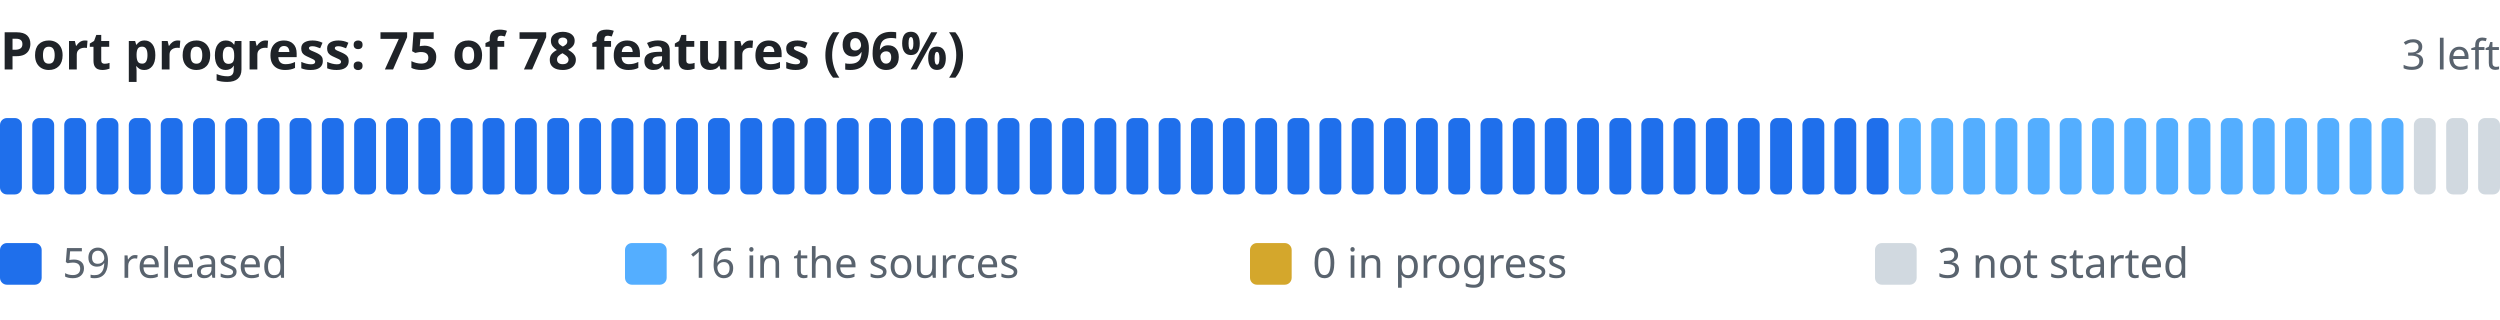
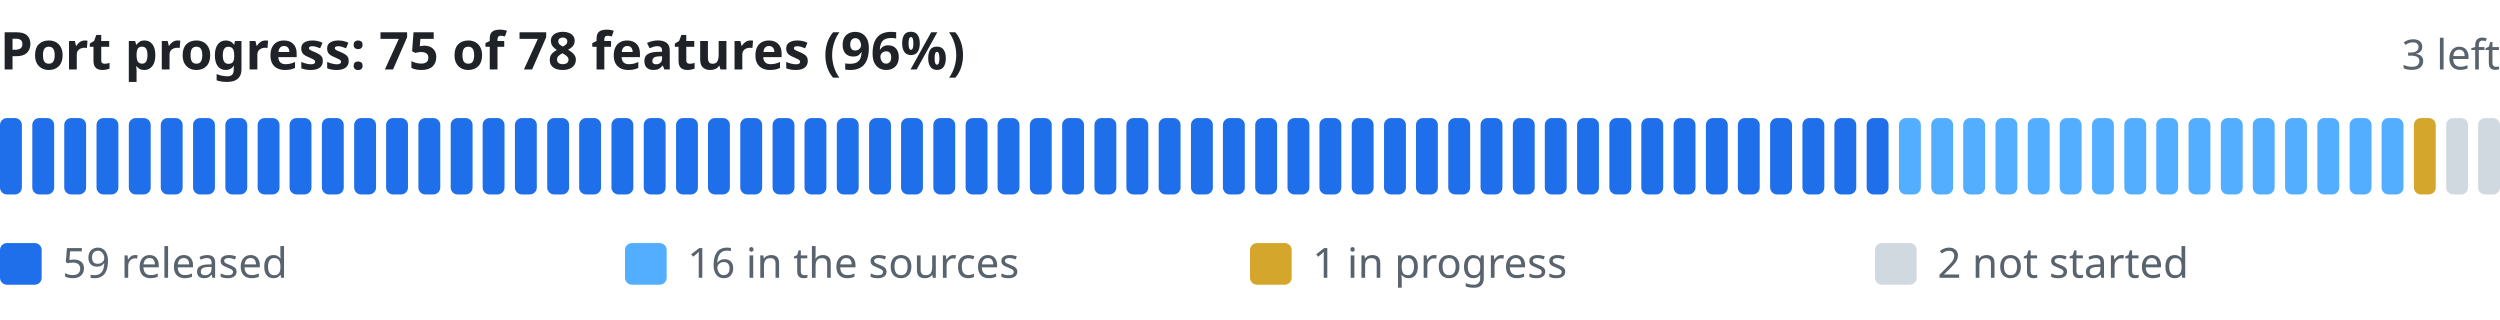
<svg xmlns="http://www.w3.org/2000/svg" width="720" height="92" viewBox="0 0 720 92" role="img" aria-label="75 of 78 features done, 3 left">
  <style>
text { font-family: -apple-system, "Segoe UI", "Noto Sans", Helvetica, Arial, sans-serif; fill: #1f2328; }
.title { font-size: 15px; font-weight: 600; }
.small { font-size: 12px; fill: #59636e; }
.released { fill: #1f6feb; }
.sources { fill: #54aeff; }
.doing { fill: #d4a72c; }
.left { fill: #d1d9e0; }
@media (prefers-color-scheme: dark) {
  text { fill: #f0f6fc; }
  .small { fill: #9198a1; }
  .released { fill: #4493f8; }
  .sources { fill: #1f4f8f; }
  .doing { fill: #bb8009; }
  .left { fill: #3d444d; }
}
</style>
  <text class="title" x="0" y="20">Port progress: 75 of 78 features (96%)</text>
  <text class="small" x="720" y="20" text-anchor="end">3 left</text>
  <rect class="released" x="0.0" y="34" width="6.3" height="22" rx="2" />
  <rect class="released" x="9.3" y="34" width="6.3" height="22" rx="2" />
  <rect class="released" x="18.5" y="34" width="6.3" height="22" rx="2" />
  <rect class="released" x="27.8" y="34" width="6.3" height="22" rx="2" />
  <rect class="released" x="37.1" y="34" width="6.3" height="22" rx="2" />
  <rect class="released" x="46.3" y="34" width="6.3" height="22" rx="2" />
  <rect class="released" x="55.6" y="34" width="6.3" height="22" rx="2" />
  <rect class="released" x="64.9" y="34" width="6.3" height="22" rx="2" />
  <rect class="released" x="74.2" y="34" width="6.3" height="22" rx="2" />
  <rect class="released" x="83.4" y="34" width="6.3" height="22" rx="2" />
  <rect class="released" x="92.7" y="34" width="6.3" height="22" rx="2" />
  <rect class="released" x="102.0" y="34" width="6.3" height="22" rx="2" />
  <rect class="released" x="111.2" y="34" width="6.3" height="22" rx="2" />
  <rect class="released" x="120.5" y="34" width="6.3" height="22" rx="2" />
  <rect class="released" x="129.8" y="34" width="6.3" height="22" rx="2" />
  <rect class="released" x="139.0" y="34" width="6.3" height="22" rx="2" />
  <rect class="released" x="148.3" y="34" width="6.3" height="22" rx="2" />
  <rect class="released" x="157.6" y="34" width="6.3" height="22" rx="2" />
  <rect class="released" x="166.8" y="34" width="6.3" height="22" rx="2" />
  <rect class="released" x="176.1" y="34" width="6.3" height="22" rx="2" />
  <rect class="released" x="185.4" y="34" width="6.3" height="22" rx="2" />
  <rect class="released" x="194.7" y="34" width="6.3" height="22" rx="2" />
  <rect class="released" x="203.9" y="34" width="6.3" height="22" rx="2" />
  <rect class="released" x="213.2" y="34" width="6.3" height="22" rx="2" />
  <rect class="released" x="222.5" y="34" width="6.3" height="22" rx="2" />
  <rect class="released" x="231.7" y="34" width="6.3" height="22" rx="2" />
  <rect class="released" x="241.0" y="34" width="6.3" height="22" rx="2" />
  <rect class="released" x="250.3" y="34" width="6.3" height="22" rx="2" />
  <rect class="released" x="259.5" y="34" width="6.3" height="22" rx="2" />
  <rect class="released" x="268.8" y="34" width="6.3" height="22" rx="2" />
  <rect class="released" x="278.1" y="34" width="6.3" height="22" rx="2" />
  <rect class="released" x="287.3" y="34" width="6.3" height="22" rx="2" />
  <rect class="released" x="296.6" y="34" width="6.3" height="22" rx="2" />
  <rect class="released" x="305.9" y="34" width="6.3" height="22" rx="2" />
  <rect class="released" x="315.2" y="34" width="6.3" height="22" rx="2" />
  <rect class="released" x="324.4" y="34" width="6.3" height="22" rx="2" />
  <rect class="released" x="333.7" y="34" width="6.3" height="22" rx="2" />
  <rect class="released" x="343.0" y="34" width="6.3" height="22" rx="2" />
  <rect class="released" x="352.2" y="34" width="6.3" height="22" rx="2" />
  <rect class="released" x="361.5" y="34" width="6.3" height="22" rx="2" />
  <rect class="released" x="370.8" y="34" width="6.3" height="22" rx="2" />
  <rect class="released" x="380.0" y="34" width="6.3" height="22" rx="2" />
  <rect class="released" x="389.3" y="34" width="6.3" height="22" rx="2" />
  <rect class="released" x="398.6" y="34" width="6.3" height="22" rx="2" />
  <rect class="released" x="407.8" y="34" width="6.3" height="22" rx="2" />
  <rect class="released" x="417.1" y="34" width="6.3" height="22" rx="2" />
  <rect class="released" x="426.4" y="34" width="6.3" height="22" rx="2" />
  <rect class="released" x="435.7" y="34" width="6.3" height="22" rx="2" />
  <rect class="released" x="444.9" y="34" width="6.3" height="22" rx="2" />
  <rect class="released" x="454.2" y="34" width="6.3" height="22" rx="2" />
  <rect class="released" x="463.5" y="34" width="6.3" height="22" rx="2" />
  <rect class="released" x="472.7" y="34" width="6.3" height="22" rx="2" />
  <rect class="released" x="482.0" y="34" width="6.3" height="22" rx="2" />
  <rect class="released" x="491.3" y="34" width="6.3" height="22" rx="2" />
  <rect class="released" x="500.5" y="34" width="6.3" height="22" rx="2" />
  <rect class="released" x="509.8" y="34" width="6.3" height="22" rx="2" />
  <rect class="released" x="519.1" y="34" width="6.3" height="22" rx="2" />
  <rect class="released" x="528.3" y="34" width="6.3" height="22" rx="2" />
  <rect class="released" x="537.6" y="34" width="6.3" height="22" rx="2" />
  <rect class="sources" x="546.9" y="34" width="6.3" height="22" rx="2" />
  <rect class="sources" x="556.2" y="34" width="6.3" height="22" rx="2" />
  <rect class="sources" x="565.4" y="34" width="6.3" height="22" rx="2" />
  <rect class="sources" x="574.7" y="34" width="6.3" height="22" rx="2" />
  <rect class="sources" x="584.0" y="34" width="6.3" height="22" rx="2" />
  <rect class="sources" x="593.2" y="34" width="6.3" height="22" rx="2" />
  <rect class="sources" x="602.5" y="34" width="6.3" height="22" rx="2" />
  <rect class="sources" x="611.8" y="34" width="6.3" height="22" rx="2" />
  <rect class="sources" x="621.0" y="34" width="6.3" height="22" rx="2" />
  <rect class="sources" x="630.3" y="34" width="6.3" height="22" rx="2" />
  <rect class="sources" x="639.6" y="34" width="6.3" height="22" rx="2" />
  <rect class="sources" x="648.8" y="34" width="6.3" height="22" rx="2" />
  <rect class="sources" x="658.1" y="34" width="6.3" height="22" rx="2" />
  <rect class="sources" x="667.4" y="34" width="6.3" height="22" rx="2" />
  <rect class="sources" x="676.7" y="34" width="6.3" height="22" rx="2" />
  <rect class="sources" x="685.9" y="34" width="6.3" height="22" rx="2" />
-   <rect class="left" x="695.2" y="34" width="6.3" height="22" rx="2" />
+   <rect class="doing" x="695.2" y="34" width="6.3" height="22" rx="2" />
  <rect class="left" x="704.5" y="34" width="6.3" height="22" rx="2" />
  <rect class="left" x="713.7" y="34" width="6.3" height="22" rx="2" />
  <rect class="released" x="0" y="70" width="12" height="12" rx="2" />
  <text class="small" x="18" y="80">59 released</text>
  <rect class="sources" x="180" y="70" width="12" height="12" rx="2" />
  <text class="small" x="198" y="80">16 in the sources</text>
  <rect class="doing" x="360" y="70" width="12" height="12" rx="2" />
-   <text class="small" x="378" y="80">0 in progress</text>
+   <text class="small" x="378" y="80">1 in progress</text>
  <rect class="left" x="540" y="70" width="12" height="12" rx="2" />
-   <text class="small" x="558" y="80">3 not started</text>
+   <text class="small" x="558" y="80">2 not started</text>
</svg>
